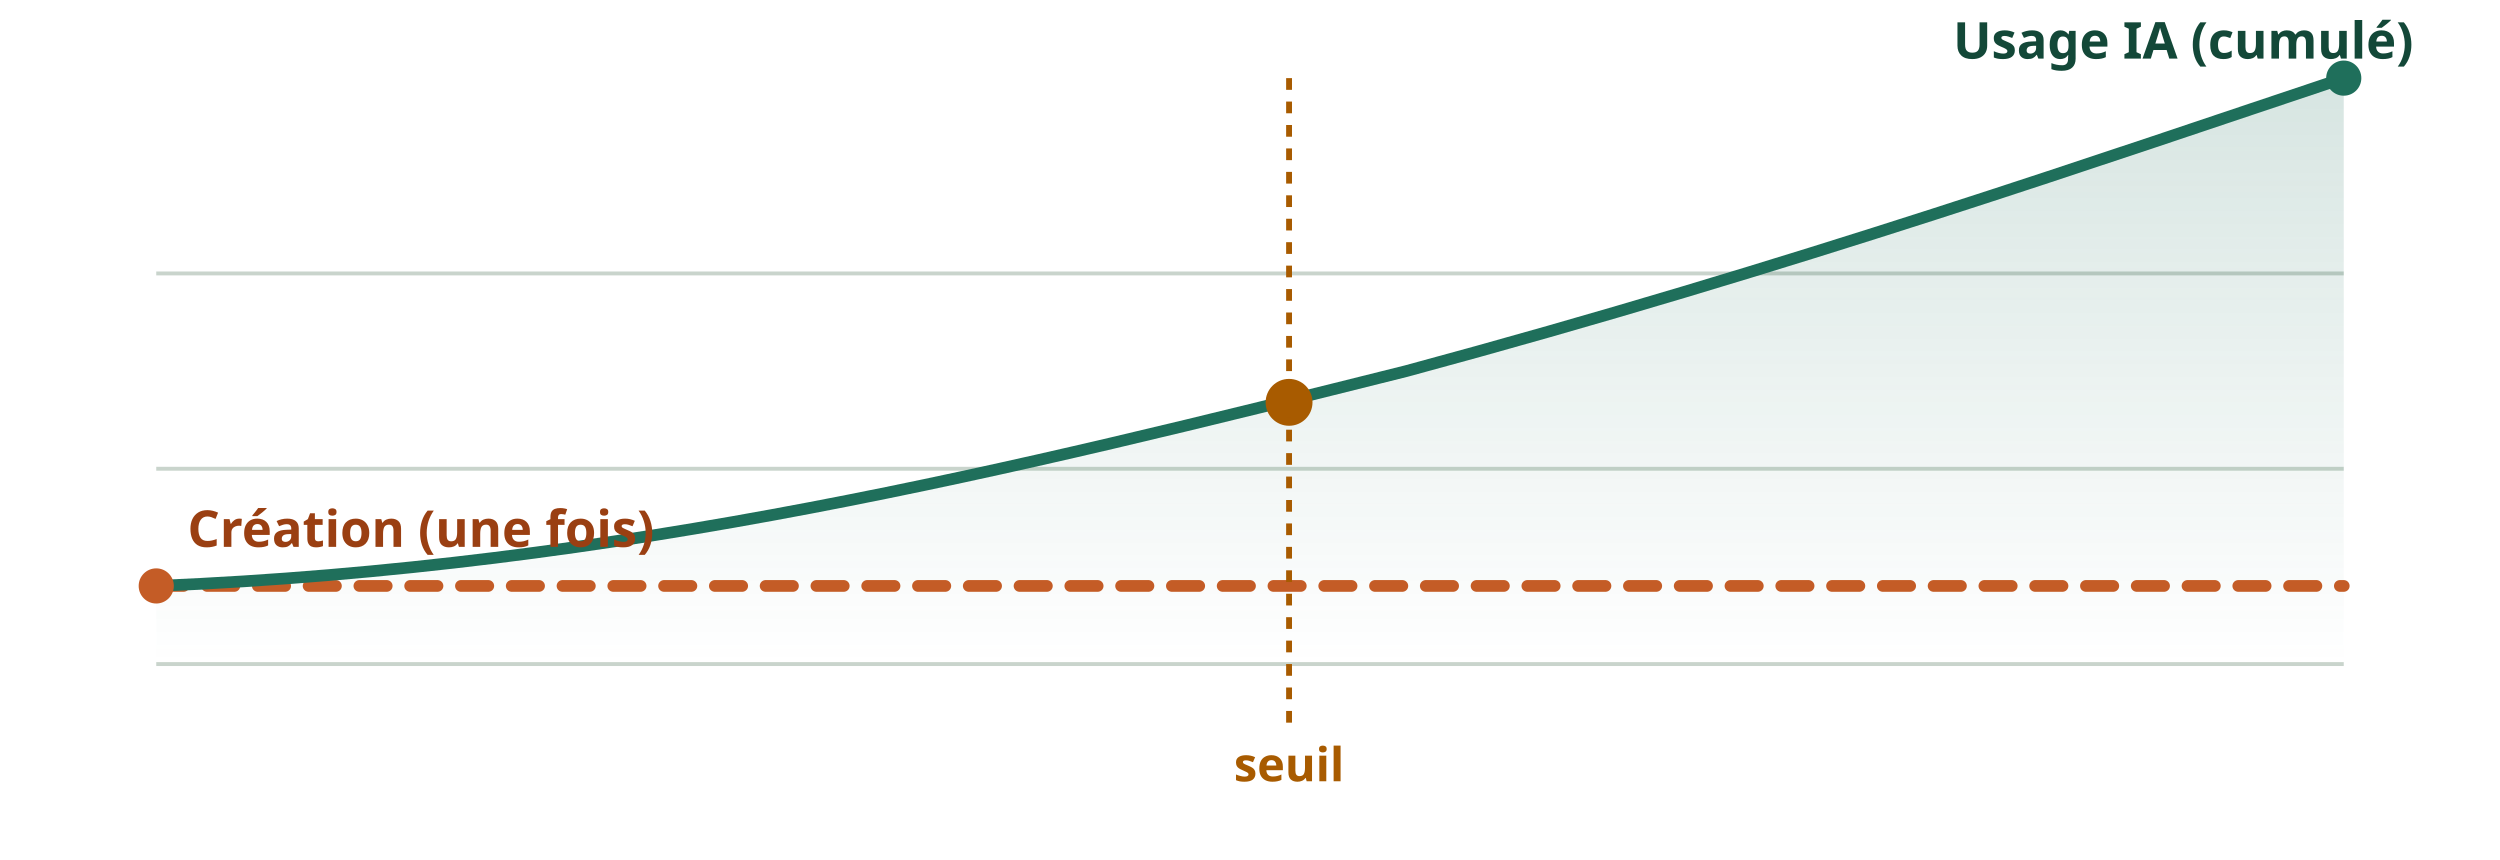
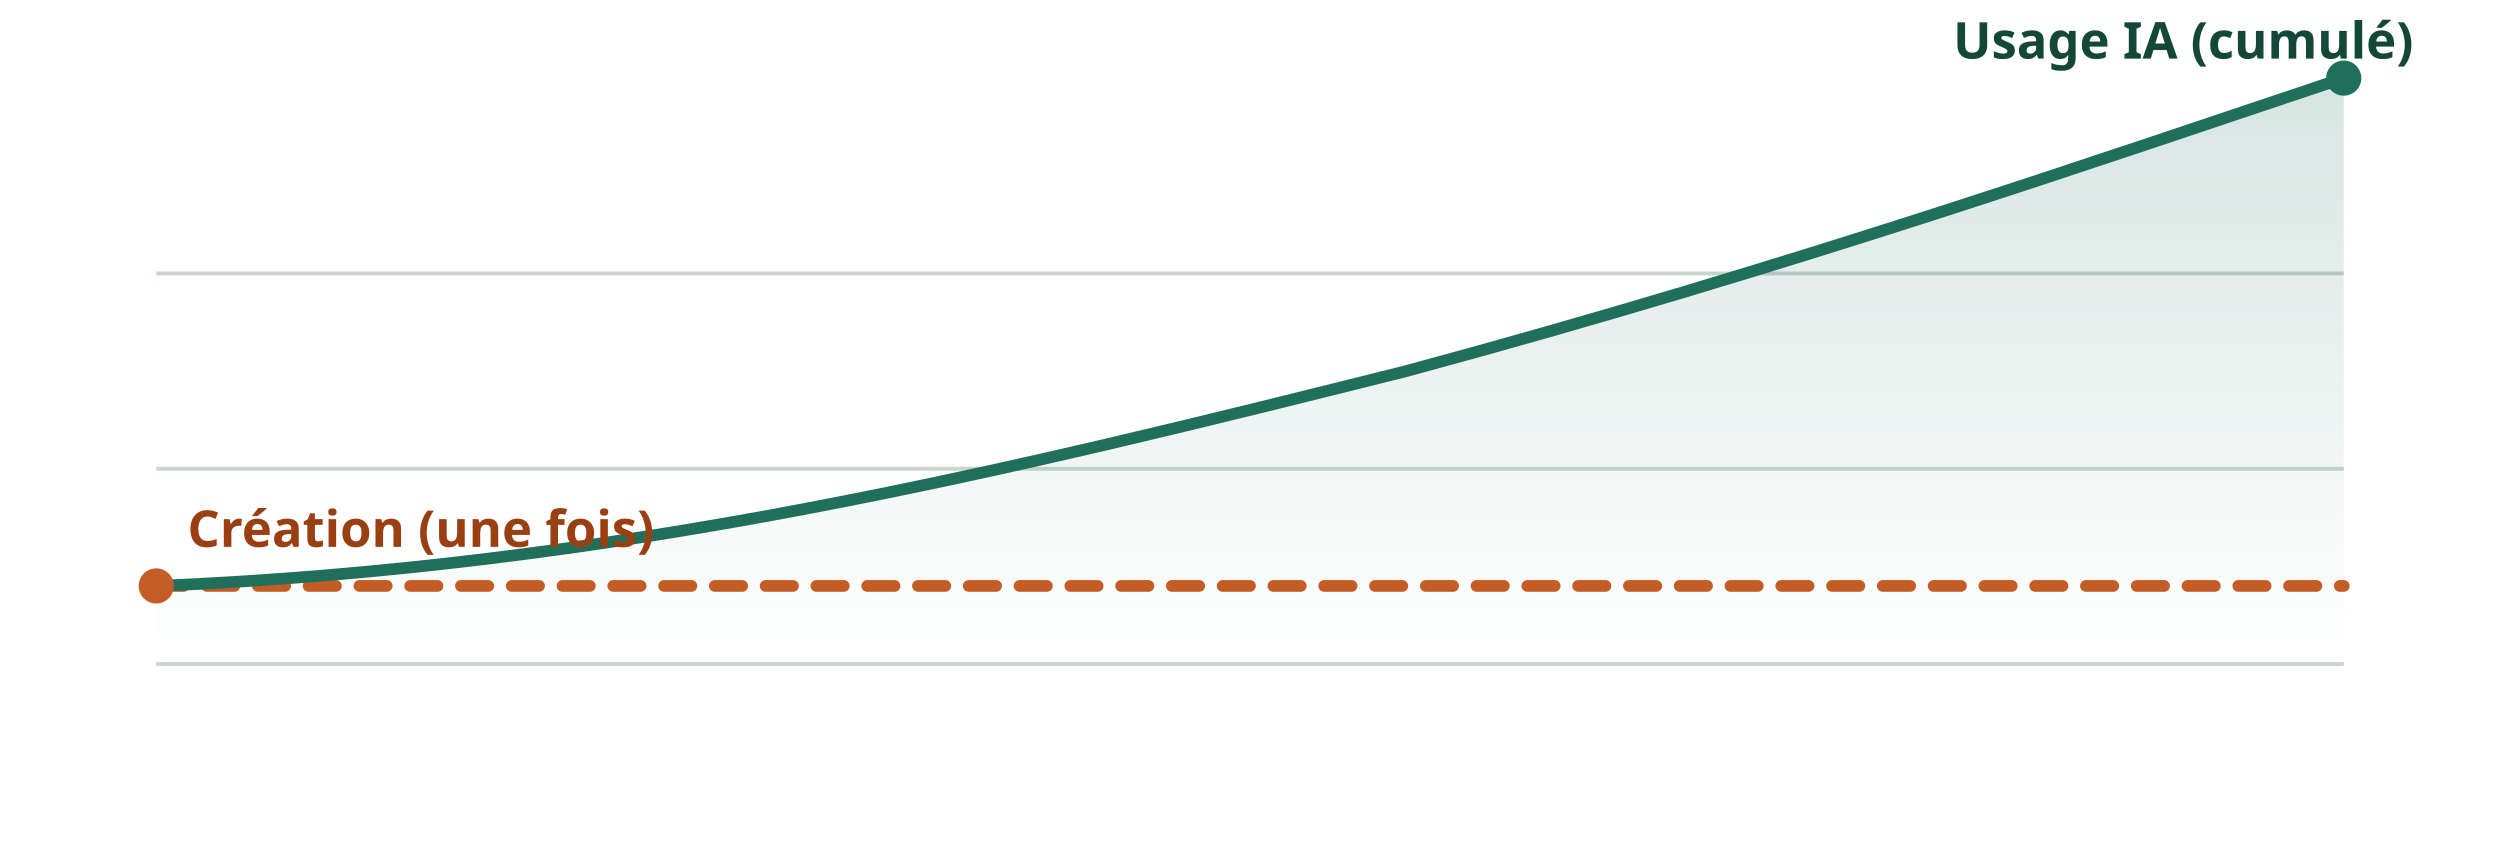
<svg xmlns="http://www.w3.org/2000/svg" viewBox="0 0 640 220" role="img" aria-label="Illustration : coût de création fixe comparé au coût d'usage IA qui augmente avec le temps">
  <defs>
    <linearGradient id="usageFill" x1="0" y1="0" x2="0" y2="1">
      <stop offset="0%" stop-color="#1f6f5b" stop-opacity="0.18" />
      <stop offset="100%" stop-color="#1f6f5b" stop-opacity="0" />
    </linearGradient>
  </defs>
  <g stroke="#c9d4cc" stroke-width="1">
    <line x1="40" y1="170" x2="600" y2="170" />
    <line x1="40" y1="120" x2="600" y2="120" />
    <line x1="40" y1="70" x2="600" y2="70" />
  </g>
  <path d="M40,150 C160,145 260,120 360,95 C460,68 540,40 600,20 L600,170 L40,170 Z" fill="url(#usageFill)" />
  <line x1="40" y1="150" x2="600" y2="150" stroke="#c45c26" stroke-width="3" stroke-dasharray="7 6" stroke-linecap="round" />
  <path d="M40,150 C160,145 260,120 360,95 C460,68 540,40 600,20" fill="none" stroke="#1f6f5b" stroke-width="3" stroke-linecap="round" />
-   <circle cx="330" cy="103" r="6" fill="#a85b00" />
-   <line x1="330" y1="20" x2="330" y2="185" stroke="#a85b00" stroke-width="1.5" stroke-dasharray="3 3" />
-   <text x="330" y="200" text-anchor="middle" font-family="Bricolage Grotesque, sans-serif" font-size="12" font-weight="600" fill="#a85b00">seuil</text>
  <circle cx="40" cy="150" r="4.5" fill="#c45c26" />
  <circle cx="600" cy="20" r="4.5" fill="#1f6f5b" />
  <text x="48" y="140" font-family="Bricolage Grotesque, sans-serif" font-size="13" font-weight="700" fill="#9a3f12">Création (une fois)</text>
  <text x="500" y="15" font-family="Bricolage Grotesque, sans-serif" font-size="13" font-weight="700" fill="#134838">Usage IA (cumulé)</text>
</svg>
